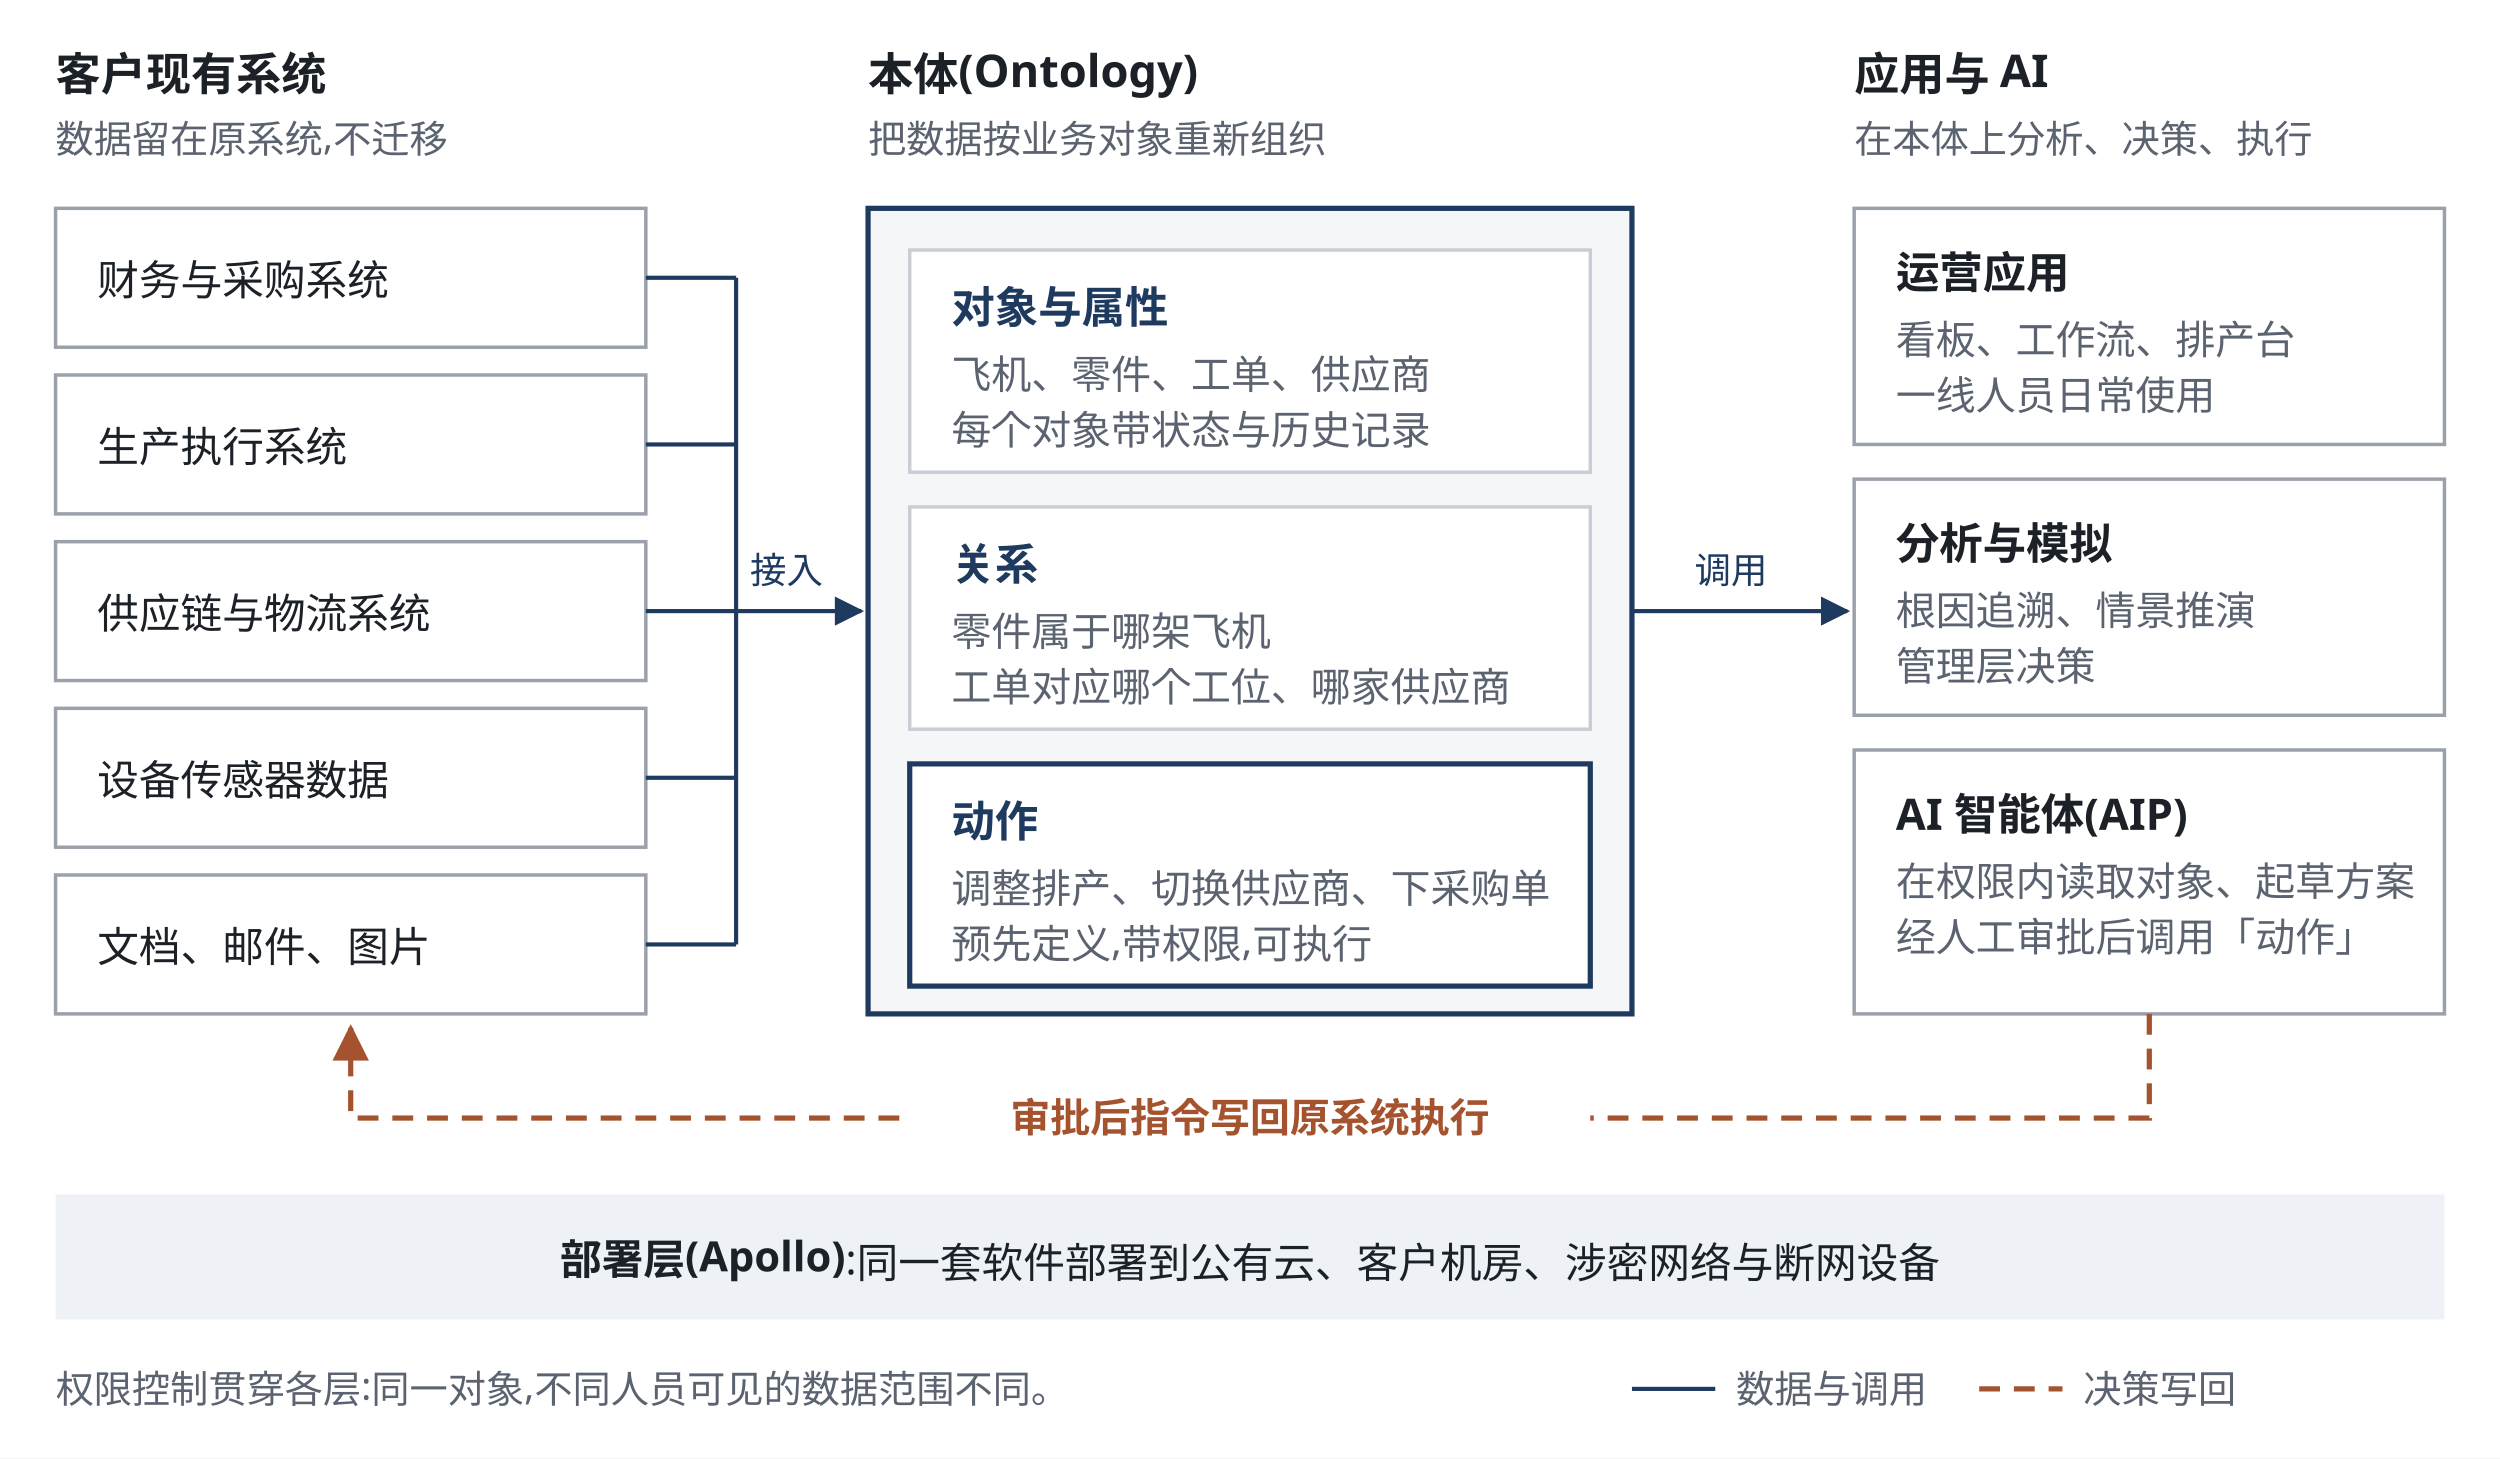
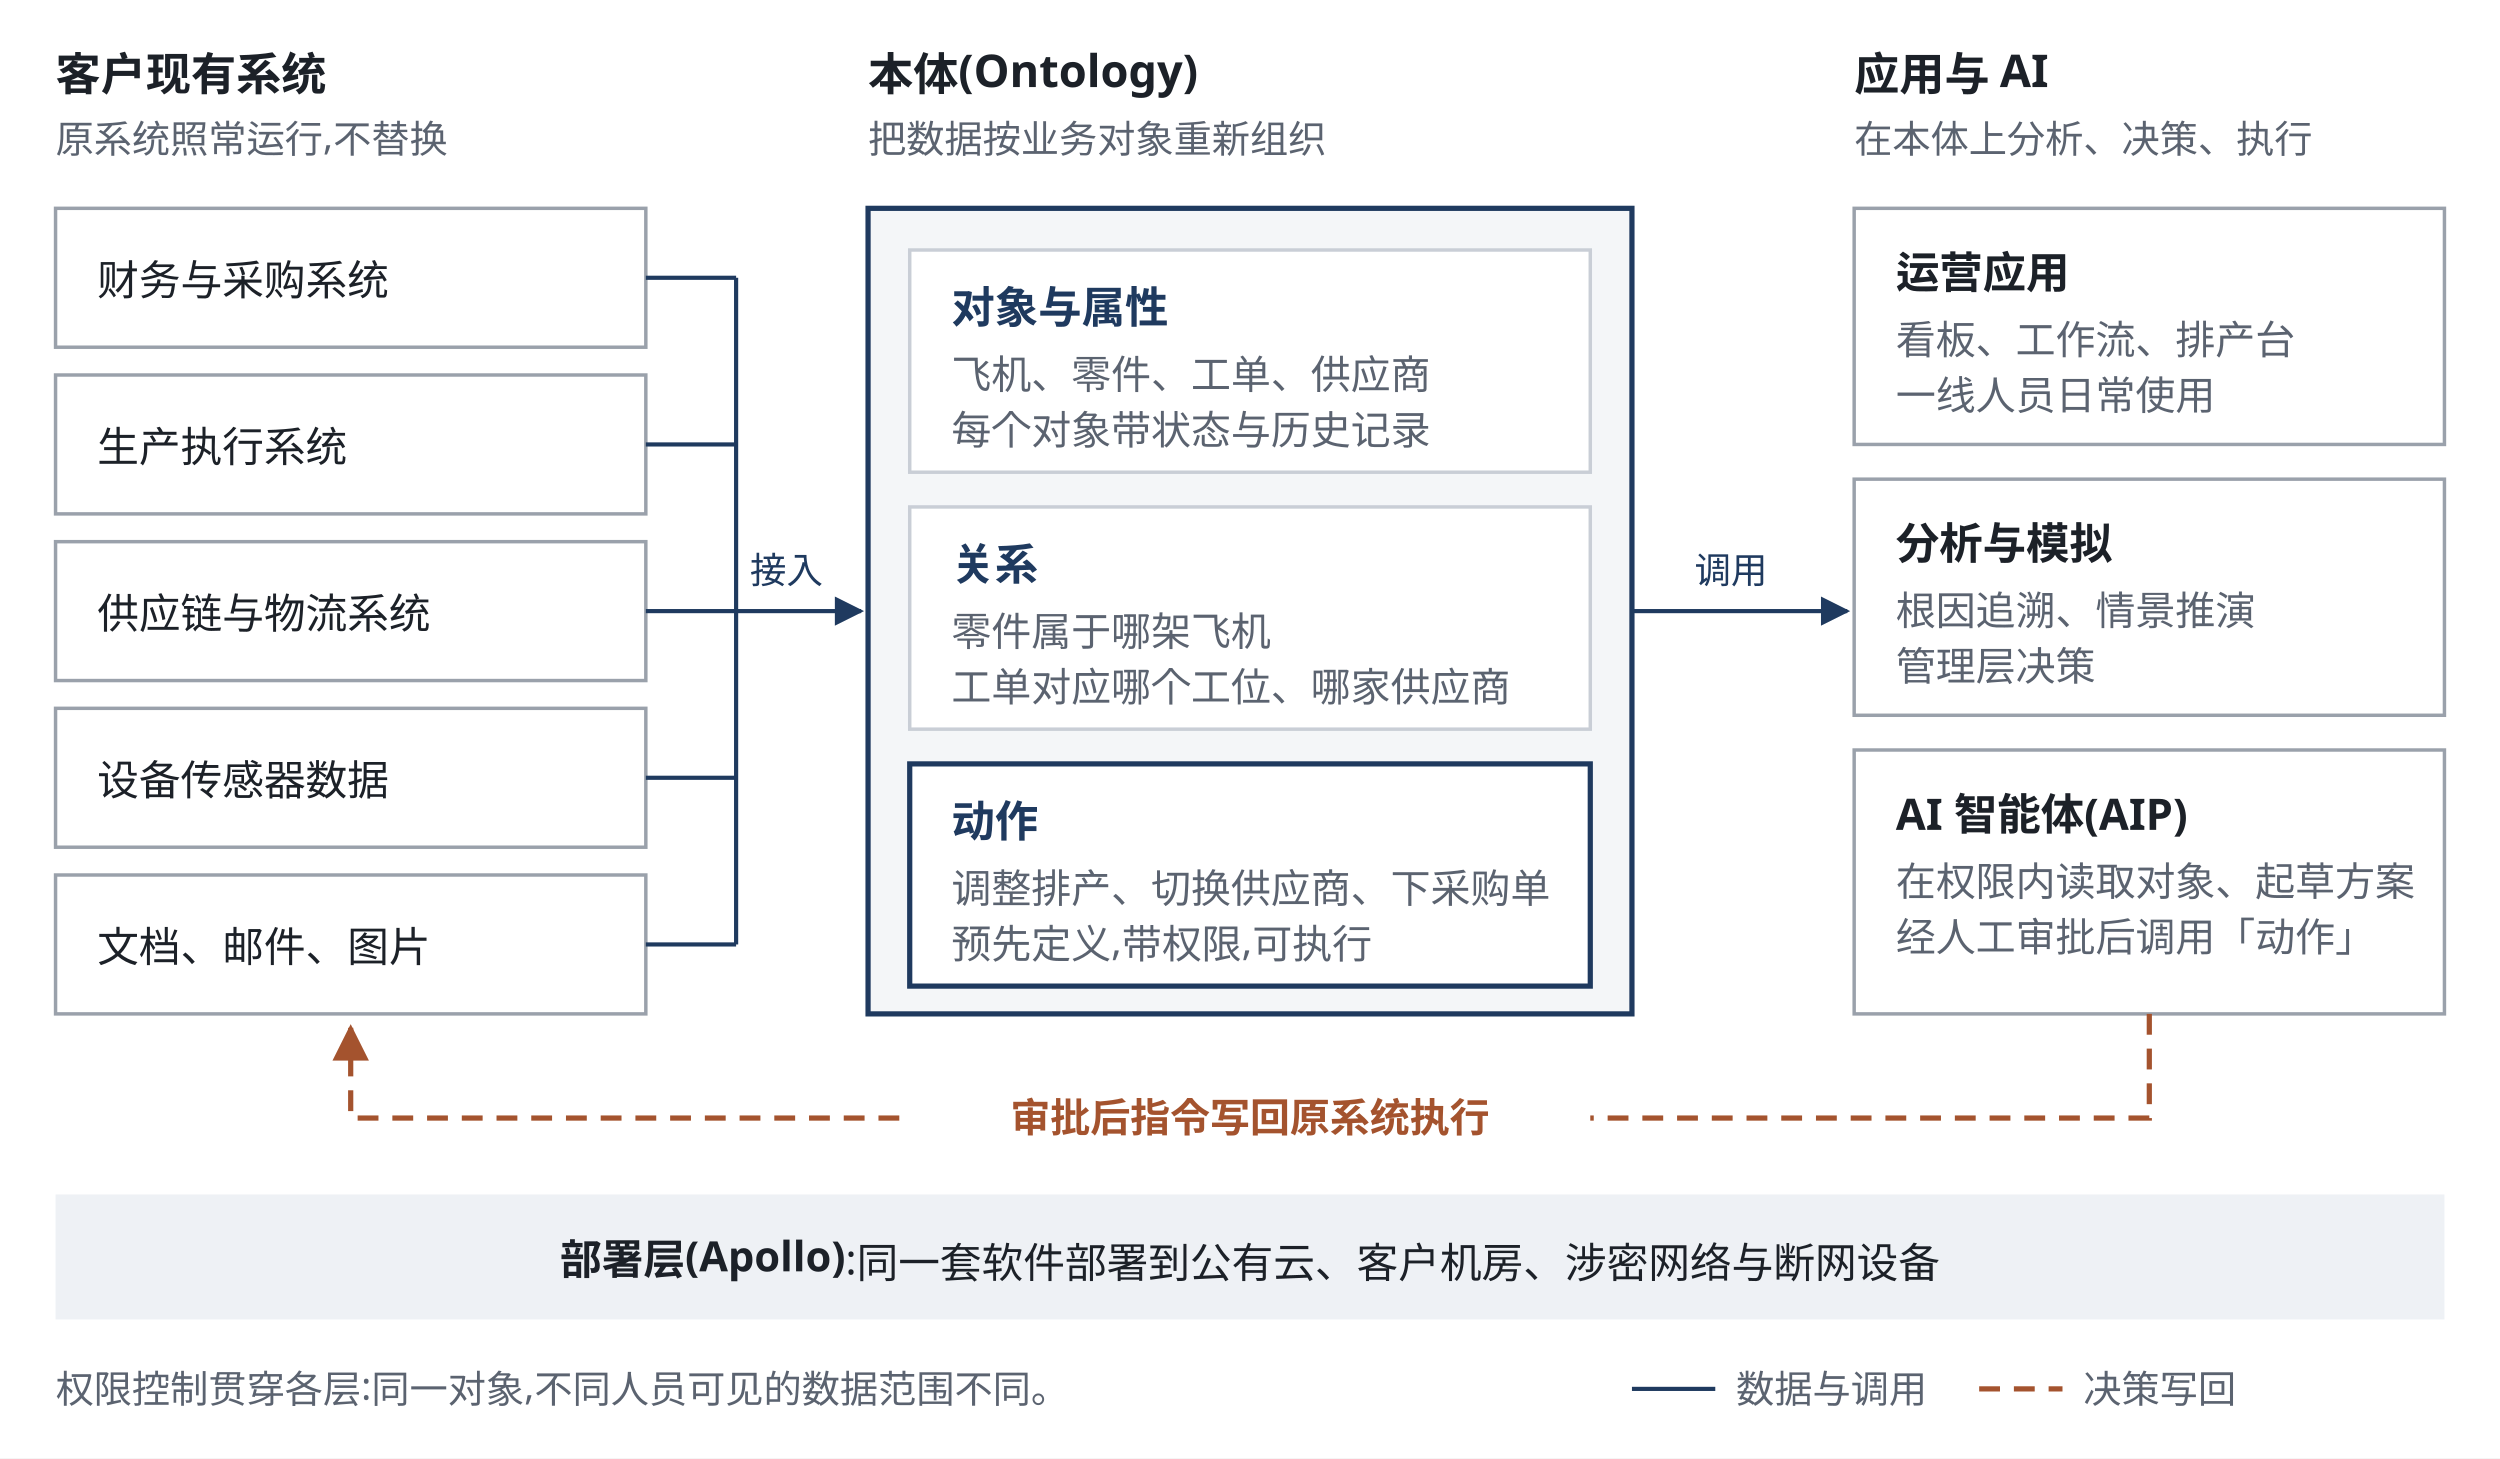
<svg xmlns="http://www.w3.org/2000/svg" viewBox="0 0 720 420" width="720" height="420" font-family="'Microsoft YaHei','PingFang SC','Segoe UI',system-ui,sans-serif">
  <defs>
    <marker id="an" viewBox="0 0 10 10" refX="9" refY="5" markerWidth="7" markerHeight="7" orient="auto-start-reverse">
      <path d="M0,0 L10,5 L0,10 z" fill="#1f3a5f" />
    </marker>
    <marker id="ab" viewBox="0 0 10 10" refX="9" refY="5" markerWidth="7" markerHeight="7" orient="auto-start-reverse">
      <path d="M0,0 L10,5 L0,10 z" fill="#a4532e" />
    </marker>
  </defs>
  <rect x="0" y="0" width="720" height="420" fill="#ffffff" />
  <g fill="#1c2128" font-size="13" font-weight="700">
    <text x="16" y="26">客户现有系统</text>
    <text x="250" y="26">本体(Ontology)</text>
    <text x="534" y="26">应用与 AI</text>
  </g>
  <g fill="#5b6370" font-size="11">
-     <text x="16" y="44">数据留在原系统,不迁移</text>
+     <text x="16" y="44">原系统照常运行,不替换</text>
    <text x="250" y="44">把数据按业务对象重新组织</text>
    <text x="534" y="44">在本体上分析、决策、执行</text>
  </g>
  <g font-size="12" fill="#1c2128">
    <rect x="16" y="60" width="170" height="40" fill="#fff" stroke="#9aa1ab" />
    <text x="28" y="85">财务与采购系统</text>
    <rect x="16" y="108" width="170" height="40" fill="#fff" stroke="#9aa1ab" />
    <text x="28" y="133">生产执行系统</text>
    <rect x="16" y="156" width="170" height="40" fill="#fff" stroke="#9aa1ab" />
    <text x="28" y="181">供应链与物流系统</text>
    <rect x="16" y="204" width="170" height="40" fill="#fff" stroke="#9aa1ab" />
    <text x="28" y="229">设备传感器数据</text>
    <rect x="16" y="252" width="170" height="40" fill="#fff" stroke="#9aa1ab" />
    <text x="28" y="277">文档、邮件、图片</text>
  </g>
  <g stroke="#1f3a5f" stroke-width="1.2" fill="none">
    <path d="M186,80 H212 M186,128 H212 M186,176 H212 M186,224 H212 M186,272 H212 M212,80 V272" />
    <path d="M212,176 H248" marker-end="url(#an)" />
  </g>
  <text x="216" y="168" font-size="10.5" fill="#1f3a5f">接入</text>
  <rect x="250" y="60" width="220" height="232" fill="#f4f6f8" stroke="#1f3a5f" stroke-width="1.5" />
  <g font-size="11.5" fill="#5b6370">
    <rect x="262" y="72" width="196" height="64" fill="#fff" stroke="#c9ced6" />
    <text x="274" y="93" font-size="12.5" font-weight="700" fill="#1f3a5f">对象与属性</text>
    <text x="274" y="112">飞机、零件、工单、供应商</text>
    <text x="274" y="128">每个对象带状态与历史记录</text>
    <rect x="262" y="146" width="196" height="64" fill="#fff" stroke="#c9ced6" />
    <text x="274" y="167" font-size="12.5" font-weight="700" fill="#1f3a5f">关系</text>
    <text x="274" y="186">零件属于哪架飞机</text>
    <text x="274" y="202">工单对应哪个工位、哪家供应商</text>
    <rect x="262" y="220" width="196" height="64" fill="#fff" stroke="#1f3a5f" stroke-width="1.5" />
    <text x="274" y="241" font-size="12.5" font-weight="700" fill="#1f3a5f">动作</text>
    <text x="274" y="260">调整排产、切换供应商、下采购单</text>
    <text x="274" y="276">预先定义,带权限,可执行</text>
  </g>
  <path d="M470,176 H532" stroke="#1f3a5f" stroke-width="1.2" fill="none" marker-end="url(#an)" />
  <text x="488" y="168" font-size="10.5" fill="#1f3a5f">调用</text>
  <g font-size="11.5" fill="#5b6370">
    <rect x="534" y="60" width="170" height="68" fill="#fff" stroke="#9aa1ab" />
    <text x="546" y="83" font-size="12.5" font-weight="700" fill="#1c2128">运营应用</text>
    <text x="546" y="102">看板、工作流、排产台</text>
    <text x="546" y="118">一线人员日常使用</text>
    <rect x="534" y="138" width="170" height="68" fill="#fff" stroke="#9aa1ab" />
    <text x="546" y="161" font-size="12.5" font-weight="700" fill="#1c2128">分析与模拟</text>
    <text x="546" y="180">根因追溯、情景推演</text>
    <text x="546" y="196">管理层决策</text>
    <rect x="534" y="216" width="170" height="76" fill="#fff" stroke="#9aa1ab" />
    <text x="546" y="239" font-size="12.5" font-weight="700" fill="#1c2128">AI 智能体(AIP)</text>
    <text x="546" y="258">在权限内读取对象、起草方案</text>
    <text x="546" y="274">经人工审批后调用「动作」</text>
  </g>
  <path d="M619,292 V322 H101 V296" stroke="#a4532e" stroke-width="1.5" stroke-dasharray="6 4" fill="none" marker-end="url(#ab)" />
  <rect x="262" y="313" width="196" height="18" fill="#ffffff" />
  <text x="360" y="326" font-size="11.5" font-weight="700" fill="#a4532e" text-anchor="middle">审批后指令写回原系统执行</text>
  <rect x="16" y="344" width="688" height="36" fill="#eef1f5" />
  <text x="360" y="367" font-size="12" fill="#1c2128" text-anchor="middle">
    <tspan font-weight="700">部署层(Apollo)</tspan>:同一套软件部署到公有云、客户机房、涉密网络与断网设备</text>
  <text x="16" y="404" font-size="11" fill="#5b6370">权限控制贯穿各层:同一对象,不同人员可见的数据范围不同。</text>
  <g font-size="11" fill="#5b6370">
    <line x1="470" y1="400" x2="494" y2="400" stroke="#1f3a5f" stroke-width="1.2" />
    <text x="500" y="404">数据与调用</text>
    <line x1="570" y1="400" x2="594" y2="400" stroke="#a4532e" stroke-width="1.5" stroke-dasharray="6 4" />
    <text x="600" y="404">决策写回</text>
  </g>
</svg>
